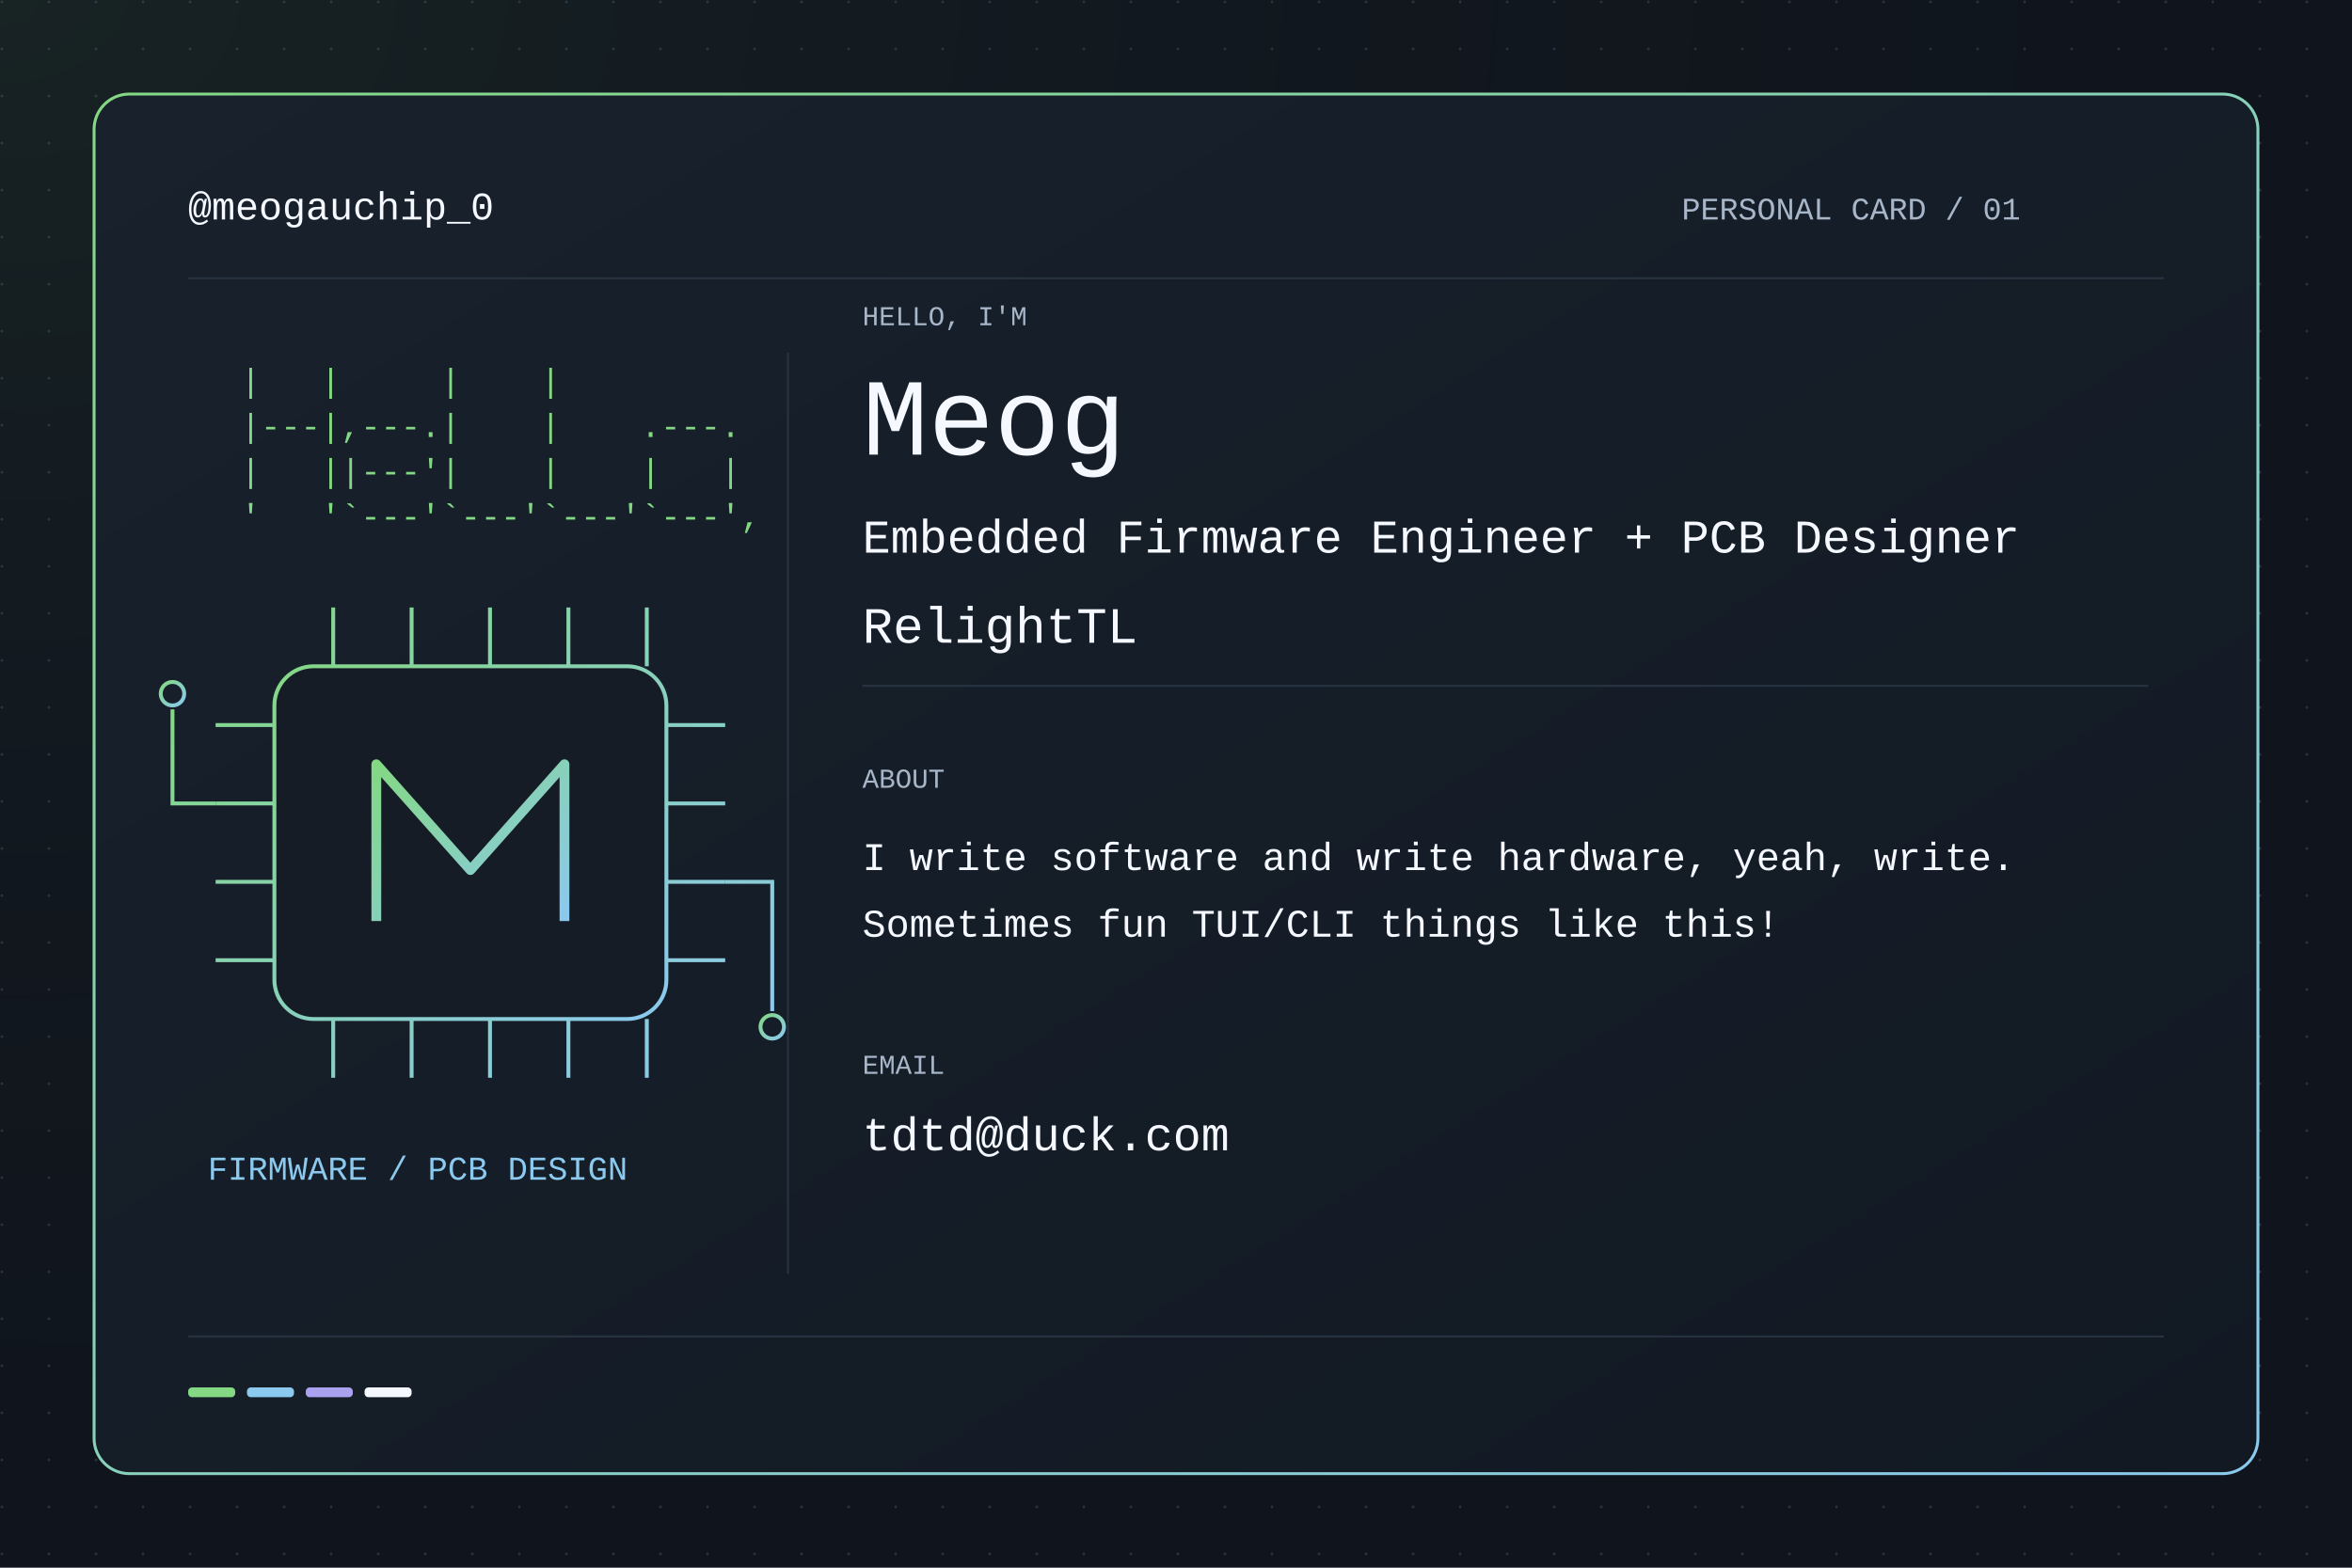
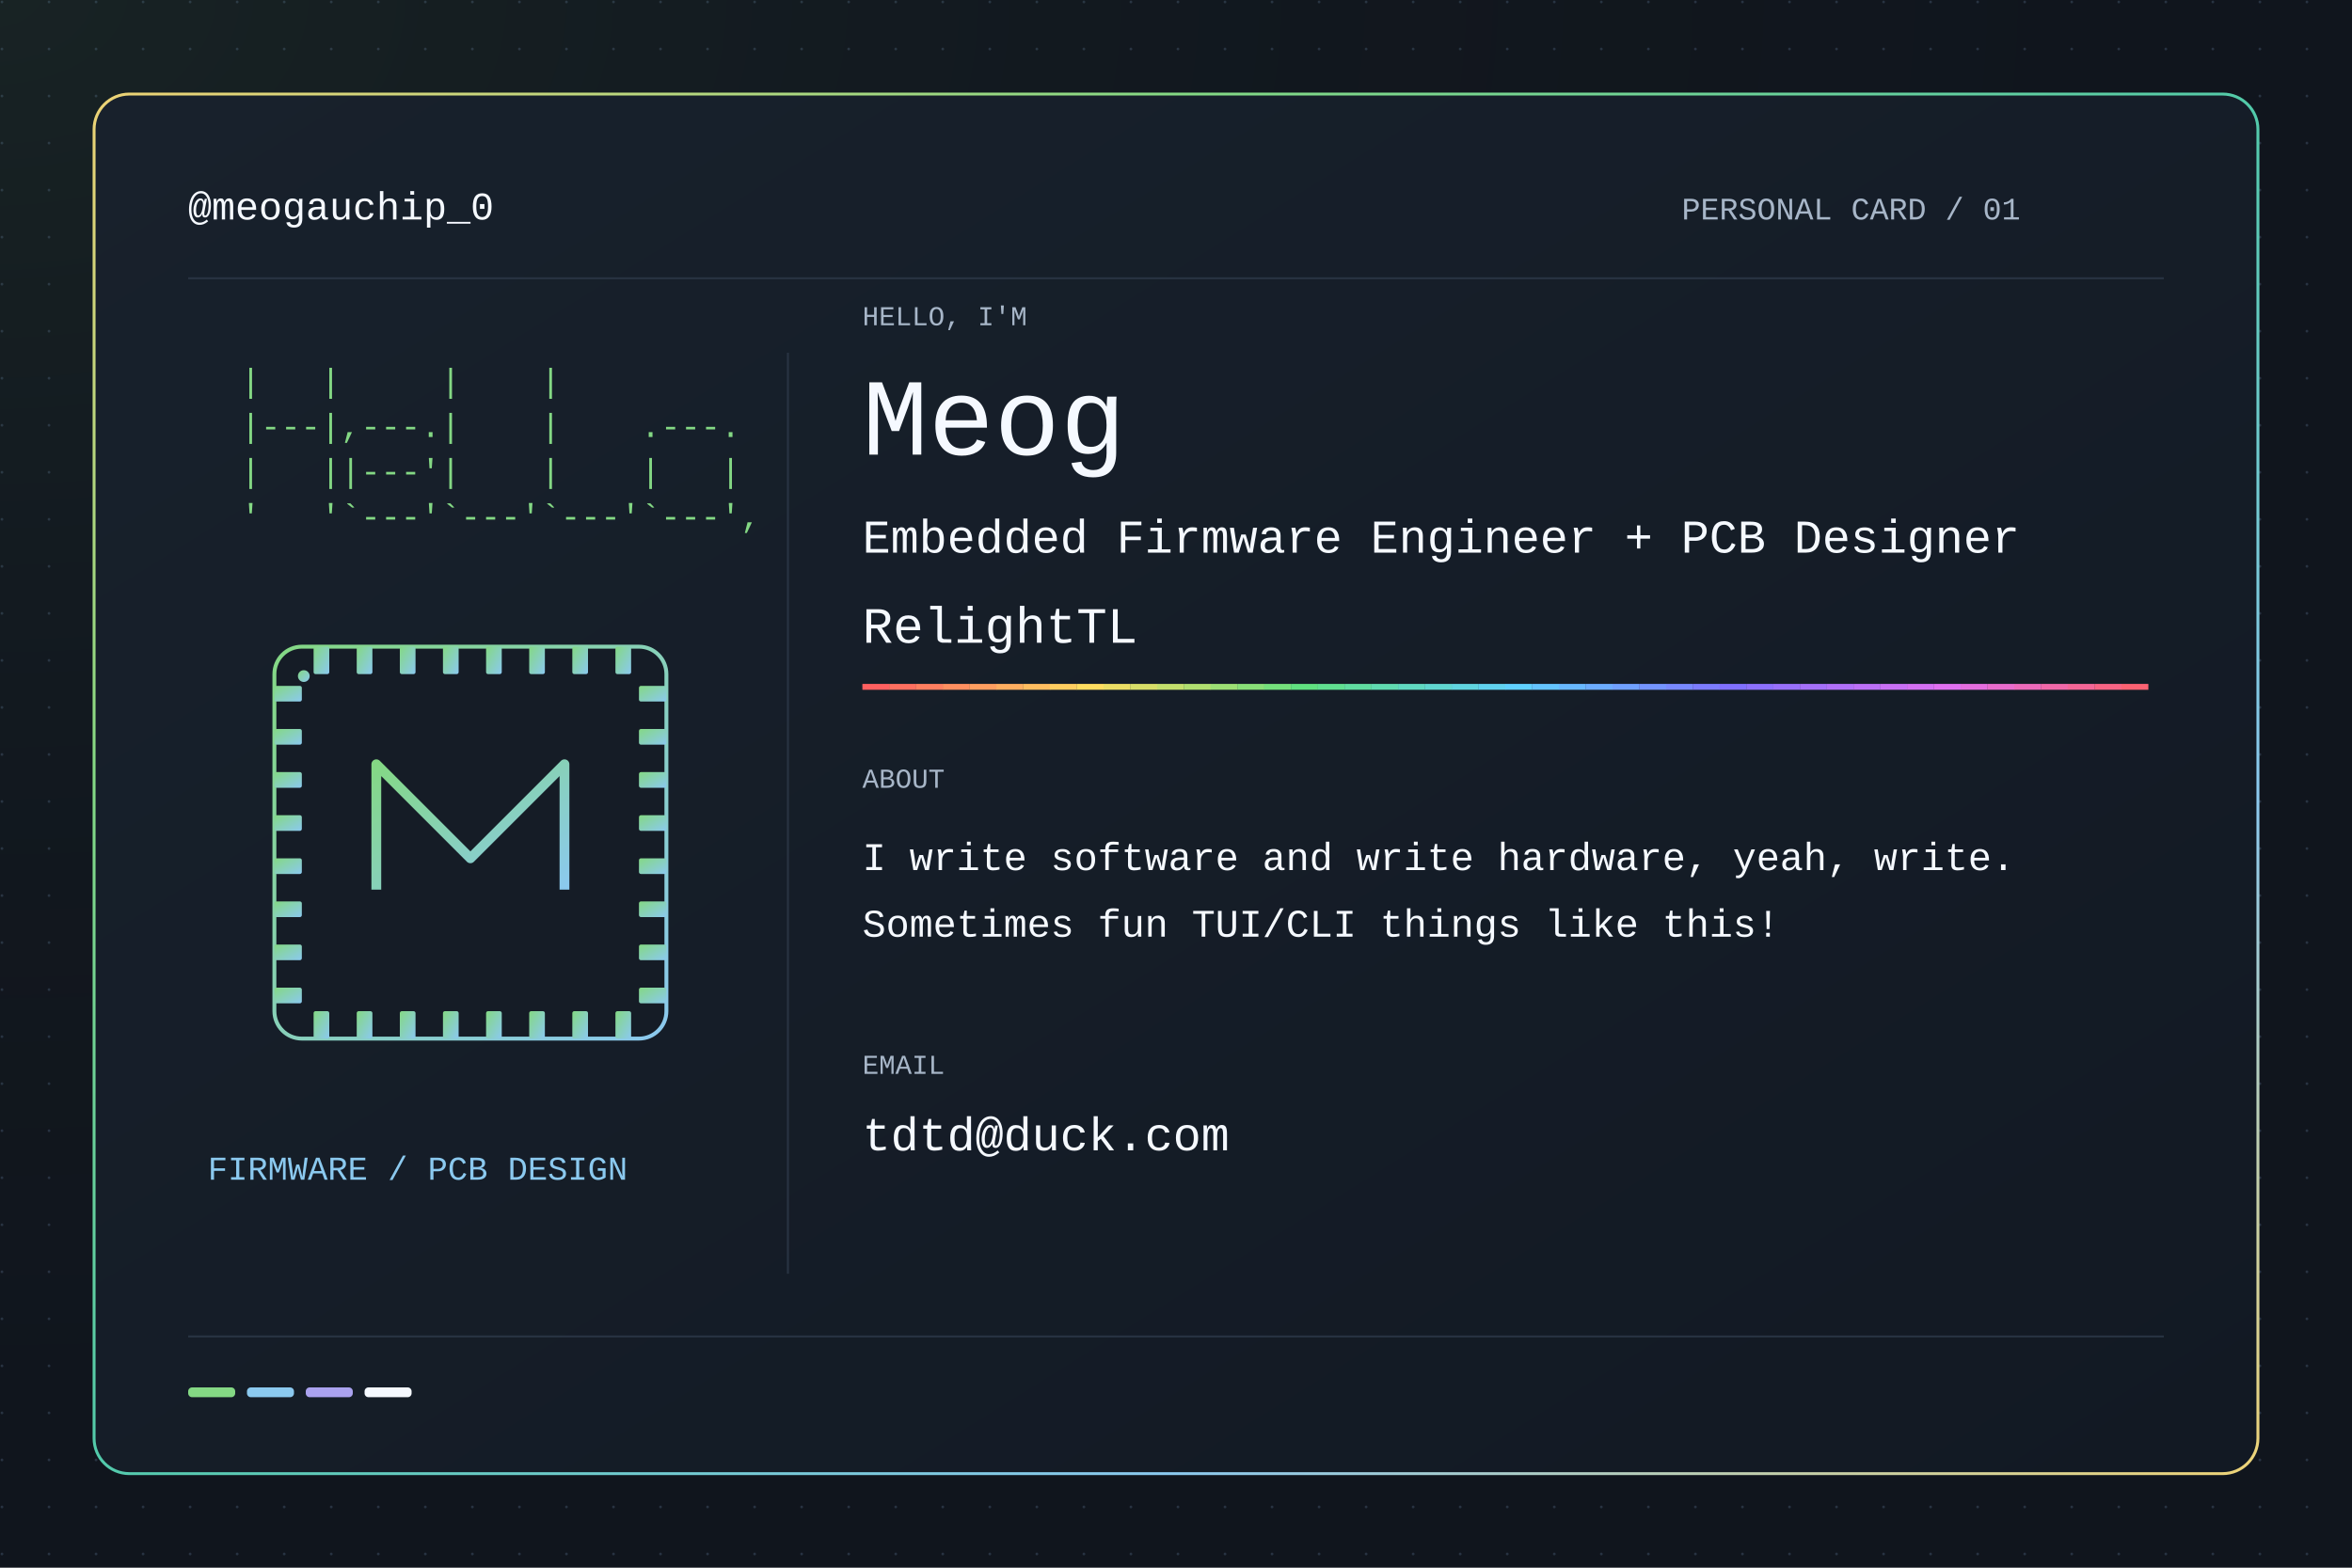
<svg xmlns="http://www.w3.org/2000/svg" xmlns:xlink="http://www.w3.org/1999/xlink" width="1200" height="800" viewBox="0 0 1200 800" role="img" aria-labelledby="title description">
  <defs>
    <linearGradient id="panel" x2="1" y2="1">
      <stop stop-color="#18212c" />
      <stop offset="1" stop-color="#121923" />
    </linearGradient>
    <linearGradient id="accent" x2="1" y2="1">
      <stop stop-color="#84d884" />
      <stop offset="1" stop-color="#8bc9ef" />
+     </linearGradient>
+     <linearGradient id="border" x2="1" y2="1">
+       <stop offset="0" stop-color="#efd375" />
+       <stop offset="0.062" stop-color="#d4d479" />
+       <stop offset="0.125" stop-color="#bad67d" />
+       <stop offset="0.188" stop-color="#9fd780" />
+       <stop offset="0.25" stop-color="#84d884" />
+       <stop offset="0.312" stop-color="#78d58e" />
+       <stop offset="0.375" stop-color="#6bd197" />
+       <stop offset="0.438" stop-color="#5fcea1" />
+       <stop offset="0.5" stop-color="#52caaa" />
+       <stop offset="0.562" stop-color="#60cabb" />
+       <stop offset="0.625" stop-color="#6fcacd" />
+       <stop offset="0.688" stop-color="#7dc9de" />
+       <stop offset="0.75" stop-color="#8bc9ef" />
+       <stop offset="0.812" stop-color="#a4ccd1" />
+       <stop offset="0.875" stop-color="#bdceb2" />
+       <stop offset="0.938" stop-color="#d6d194" />
+       <stop offset="1" stop-color="#efd375" />
    </linearGradient>
    <radialGradient id="glow" cx="0" cy="0" r="1">
      <stop stop-color="#84d884" stop-opacity=".07" />
      <stop offset="1" stop-color="#10151d" stop-opacity="0" />
    </radialGradient>
    <pattern id="dots" width="24" height="24" patternUnits="userSpaceOnUse">
      <circle cx="1" cy="1" r=".7" fill="#283342" />
    </pattern>
  </defs>
  <rect width="1200" height="800" fill="#10151d" />
  <rect width="1200" height="800" fill="url(#dots)" />
  <rect width="1200" height="800" fill="url(#glow)" />
-   <rect x="48" y="48" width="1104" height="704" rx="18" fill="url(#panel)" stroke="url(#accent)" stroke-width="1.5" />
+   <rect x="48" y="48" width="1104" height="704" rx="18" fill="url(#panel)" stroke="url(#border)" stroke-width="1.5" />
  <path d="M96 142H1104M402 180V650M440 350H1096M96 682H1104" fill="none" stroke="#283342" />
-   <g fill="none" stroke="url(#accent)" stroke-width="2">
-     <rect x="140" y="340" width="200" height="180" rx="20" fill="#151c26" />
-     <path d="M170 340v-30m40 30v-30m40 30v-30m40 30v-30m40 30v-30M170 520v30m40-30v30m40-30v30m40-30v30m40-30v30M140 370h-30m30 40h-30m30 40h-30m30 40h-30M340 370h30m-30 40h30m-30 40h30m-30 40h30" />
-     <path d="M192 470v-80l48 54 48-54v80" stroke-width="5" stroke-linejoin="round" />
-     <path d="M110 410H88v-48M370 450h24v66" />
-     <circle cx="88" cy="354" r="6" />
-     <circle cx="394" cy="524" r="6" />
+   <g id="qfn32" fill="none" stroke="url(#accent)" stroke-width="2">
+     <rect x="140" y="330" width="200" height="200" rx="14" fill="#151c26" />
+     <rect class="qfn-pad" x="160" y="330" width="8" height="14" rx="1" fill="url(#accent)" stroke="none" />
+     <rect class="qfn-pad" x="160" y="516" width="8" height="14" rx="1" fill="url(#accent)" stroke="none" />
+     <rect class="qfn-pad" x="140" y="350" width="14" height="8" rx="1" fill="url(#accent)" stroke="none" />
+     <rect class="qfn-pad" x="326" y="350" width="14" height="8" rx="1" fill="url(#accent)" stroke="none" />
+     <rect class="qfn-pad" x="182" y="330" width="8" height="14" rx="1" fill="url(#accent)" stroke="none" />
+     <rect class="qfn-pad" x="182" y="516" width="8" height="14" rx="1" fill="url(#accent)" stroke="none" />
+     <rect class="qfn-pad" x="140" y="372" width="14" height="8" rx="1" fill="url(#accent)" stroke="none" />
+     <rect class="qfn-pad" x="326" y="372" width="14" height="8" rx="1" fill="url(#accent)" stroke="none" />
+     <rect class="qfn-pad" x="204" y="330" width="8" height="14" rx="1" fill="url(#accent)" stroke="none" />
+     <rect class="qfn-pad" x="204" y="516" width="8" height="14" rx="1" fill="url(#accent)" stroke="none" />
+     <rect class="qfn-pad" x="140" y="394" width="14" height="8" rx="1" fill="url(#accent)" stroke="none" />
+     <rect class="qfn-pad" x="326" y="394" width="14" height="8" rx="1" fill="url(#accent)" stroke="none" />
+     <rect class="qfn-pad" x="226" y="330" width="8" height="14" rx="1" fill="url(#accent)" stroke="none" />
+     <rect class="qfn-pad" x="226" y="516" width="8" height="14" rx="1" fill="url(#accent)" stroke="none" />
+     <rect class="qfn-pad" x="140" y="416" width="14" height="8" rx="1" fill="url(#accent)" stroke="none" />
+     <rect class="qfn-pad" x="326" y="416" width="14" height="8" rx="1" fill="url(#accent)" stroke="none" />
+     <rect class="qfn-pad" x="248" y="330" width="8" height="14" rx="1" fill="url(#accent)" stroke="none" />
+     <rect class="qfn-pad" x="248" y="516" width="8" height="14" rx="1" fill="url(#accent)" stroke="none" />
+     <rect class="qfn-pad" x="140" y="438" width="14" height="8" rx="1" fill="url(#accent)" stroke="none" />
+     <rect class="qfn-pad" x="326" y="438" width="14" height="8" rx="1" fill="url(#accent)" stroke="none" />
+     <rect class="qfn-pad" x="270" y="330" width="8" height="14" rx="1" fill="url(#accent)" stroke="none" />
+     <rect class="qfn-pad" x="270" y="516" width="8" height="14" rx="1" fill="url(#accent)" stroke="none" />
+     <rect class="qfn-pad" x="140" y="460" width="14" height="8" rx="1" fill="url(#accent)" stroke="none" />
+     <rect class="qfn-pad" x="326" y="460" width="14" height="8" rx="1" fill="url(#accent)" stroke="none" />
+     <rect class="qfn-pad" x="292" y="330" width="8" height="14" rx="1" fill="url(#accent)" stroke="none" />
+     <rect class="qfn-pad" x="292" y="516" width="8" height="14" rx="1" fill="url(#accent)" stroke="none" />
+     <rect class="qfn-pad" x="140" y="482" width="14" height="8" rx="1" fill="url(#accent)" stroke="none" />
+     <rect class="qfn-pad" x="326" y="482" width="14" height="8" rx="1" fill="url(#accent)" stroke="none" />
+     <rect class="qfn-pad" x="314" y="330" width="8" height="14" rx="1" fill="url(#accent)" stroke="none" />
+     <rect class="qfn-pad" x="314" y="516" width="8" height="14" rx="1" fill="url(#accent)" stroke="none" />
+     <rect class="qfn-pad" x="140" y="504" width="14" height="8" rx="1" fill="url(#accent)" stroke="none" />
+     <rect class="qfn-pad" x="326" y="504" width="14" height="8" rx="1" fill="url(#accent)" stroke="none" />
+     <path d="M192 454 L192 390 L240 438 L288 390 L288 454" stroke-width="5" stroke-linejoin="round" />
+     <circle cx="155" cy="345" r="3" fill="url(#accent)" stroke="none" />
  </g>
  <g font-family="Consolas, Liberation Mono, monospace" fill="#f5f9ff">
    <text x="96" y="112" font-size="20" fill="#f5f9ff" xml:space="preserve">@meogauchip_0</text>
    <text x="858" y="112" font-size="16" fill="#a7b6c8" xml:space="preserve">PERSONAL CARD / 01</text>
    <text x="440" y="166" font-size="14" fill="#a7b6c8" xml:space="preserve">HELLO, I'M</text>
    <text x="440" y="232" font-size="56" fill="#f5f9ff" xml:space="preserve">Meog</text>
    <text x="440" y="282" font-size="24" fill="#f5f9ff" xml:space="preserve">Embedded Firmware Engineer + PCB Designer</text>
    <text x="440" y="328" font-size="26" fill="#f5f9ff" xml:space="preserve">RelightTL</text>
    <text x="440" y="402" font-size="14" fill="#a7b6c8" xml:space="preserve">ABOUT</text>
    <text x="440" y="444" font-size="20" fill="#f5f9ff" xml:space="preserve">I write software and write hardware, yeah, write.</text>
    <text x="440" y="478" font-size="20" fill="#f5f9ff" xml:space="preserve">Sometimes fun TUI/CLI things like this!</text>
    <text x="106" y="602" font-size="17" fill="#8bc9ef" xml:space="preserve">FIRMWARE / PCB DESIGN</text>
    <text x="82" y="200" font-size="17" fill="#84d884" xml:space="preserve">    |   |     |    |</text>
    <text x="82" y="223" font-size="17" fill="#84d884" xml:space="preserve">    |---|,---.|    |    .---.</text>
    <text x="82" y="246" font-size="17" fill="#84d884" xml:space="preserve">    |   ||---'|    |    |   |</text>
    <text x="82" y="269" font-size="17" fill="#84d884" xml:space="preserve">    '   '`---'`---'`---'`---',</text>
    <text x="440" y="548" font-size="14" fill="#a7b6c8" xml:space="preserve">EMAIL</text>
    <a href="mailto:tdtd@duck.com" xlink:href="mailto:tdtd@duck.com">
      <text x="440" y="587" font-size="24" fill="#f5f9ff" xml:space="preserve">tdtd@duck.com</text>
    </a>
  </g>
+   <g id="rainbow-bar">
+     <rect x="440" y="349" width="13.767" height="3" fill="#ff6060" />
+     <rect x="453.667" y="349" width="13.767" height="3" fill="#ff7060" />
+     <rect x="467.333" y="349" width="13.767" height="3" fill="#ff7f60" />
+     <rect x="481" y="349" width="13.767" height="3" fill="#ff8f60" />
+     <rect x="494.667" y="349" width="13.767" height="3" fill="#ff9e60" />
+     <rect x="508.333" y="349" width="13.767" height="3" fill="#ffae60" />
+     <rect x="522" y="349" width="13.767" height="3" fill="#ffbd60" />
+     <rect x="535.667" y="349" width="13.767" height="3" fill="#ffcd60" />
+     <rect x="549.333" y="349" width="13.767" height="3" fill="#ffdc60" />
+     <rect x="563" y="349" width="13.767" height="3" fill="#ebdd64" />
+     <rect x="576.667" y="349" width="13.767" height="3" fill="#d7dd68" />
+     <rect x="590.333" y="349" width="13.767" height="3" fill="#c3de6c" />
+     <rect x="604" y="349" width="13.767" height="3" fill="#b0de70" />
+     <rect x="617.667" y="349" width="13.767" height="3" fill="#9cdf74" />
+     <rect x="631.333" y="349" width="13.767" height="3" fill="#88df78" />
+     <rect x="645" y="349" width="13.767" height="3" fill="#74e07c" />
+     <rect x="658.667" y="349" width="13.767" height="3" fill="#60e080" />
+     <rect x="672.333" y="349" width="13.767" height="3" fill="#60de90" />
+     <rect x="686" y="349" width="13.767" height="3" fill="#60dca0" />
+     <rect x="699.667" y="349" width="13.767" height="3" fill="#60dab0" />
+     <rect x="713.333" y="349" width="13.767" height="3" fill="#60d8c0" />
+     <rect x="727" y="349" width="13.767" height="3" fill="#60d6cf" />
+     <rect x="740.667" y="349" width="13.767" height="3" fill="#60d4df" />
+     <rect x="754.333" y="349" width="13.767" height="3" fill="#60d2ef" />
+     <rect x="768" y="349" width="13.767" height="3" fill="#60d0ff" />
+     <rect x="781.667" y="349" width="13.767" height="3" fill="#64c4ff" />
+     <rect x="795.333" y="349" width="13.767" height="3" fill="#68b8ff" />
+     <rect x="809" y="349" width="13.767" height="3" fill="#6cacff" />
+     <rect x="822.667" y="349" width="13.767" height="3" fill="#70a0ff" />
+     <rect x="836.333" y="349" width="13.767" height="3" fill="#7494ff" />
+     <rect x="850" y="349" width="13.767" height="3" fill="#7888ff" />
+     <rect x="863.667" y="349" width="13.767" height="3" fill="#7c7cff" />
+     <rect x="877.333" y="349" width="13.767" height="3" fill="#8070ff" />
+     <rect x="891" y="349" width="13.767" height="3" fill="#8c70fd" />
+     <rect x="904.667" y="349" width="13.767" height="3" fill="#9870fb" />
+     <rect x="918.333" y="349" width="13.767" height="3" fill="#a470f9" />
+     <rect x="932" y="349" width="13.767" height="3" fill="#b070f8" />
+     <rect x="945.667" y="349" width="13.767" height="3" fill="#bc70f6" />
+     <rect x="959.333" y="349" width="13.767" height="3" fill="#c870f4" />
+     <rect x="973" y="349" width="13.767" height="3" fill="#d470f2" />
+     <rect x="986.667" y="349" width="13.767" height="3" fill="#e070f0" />
+     <rect x="1000.333" y="349" width="13.767" height="3" fill="#e46ede" />
+     <rect x="1014" y="349" width="13.767" height="3" fill="#e86ccc" />
+     <rect x="1027.667" y="349" width="13.767" height="3" fill="#ec6aba" />
+     <rect x="1041.333" y="349" width="13.767" height="3" fill="#f068a8" />
+     <rect x="1055" y="349" width="13.767" height="3" fill="#f36696" />
+     <rect x="1068.667" y="349" width="13.767" height="3" fill="#f76484" />
+     <rect x="1082.333" y="349" width="13.767" height="3" fill="#fb6272" />
+   </g>
  <g>
    <rect x="96" y="708" width="24" height="5" rx="2" fill="#84d884" />
    <rect x="126" y="708" width="24" height="5" rx="2" fill="#8bc9ef" />
    <rect x="156" y="708" width="24" height="5" rx="2" fill="#aaa2ef" />
    <rect x="186" y="708" width="24" height="5" rx="2" fill="#f5f9ff" />
  </g>
</svg>
